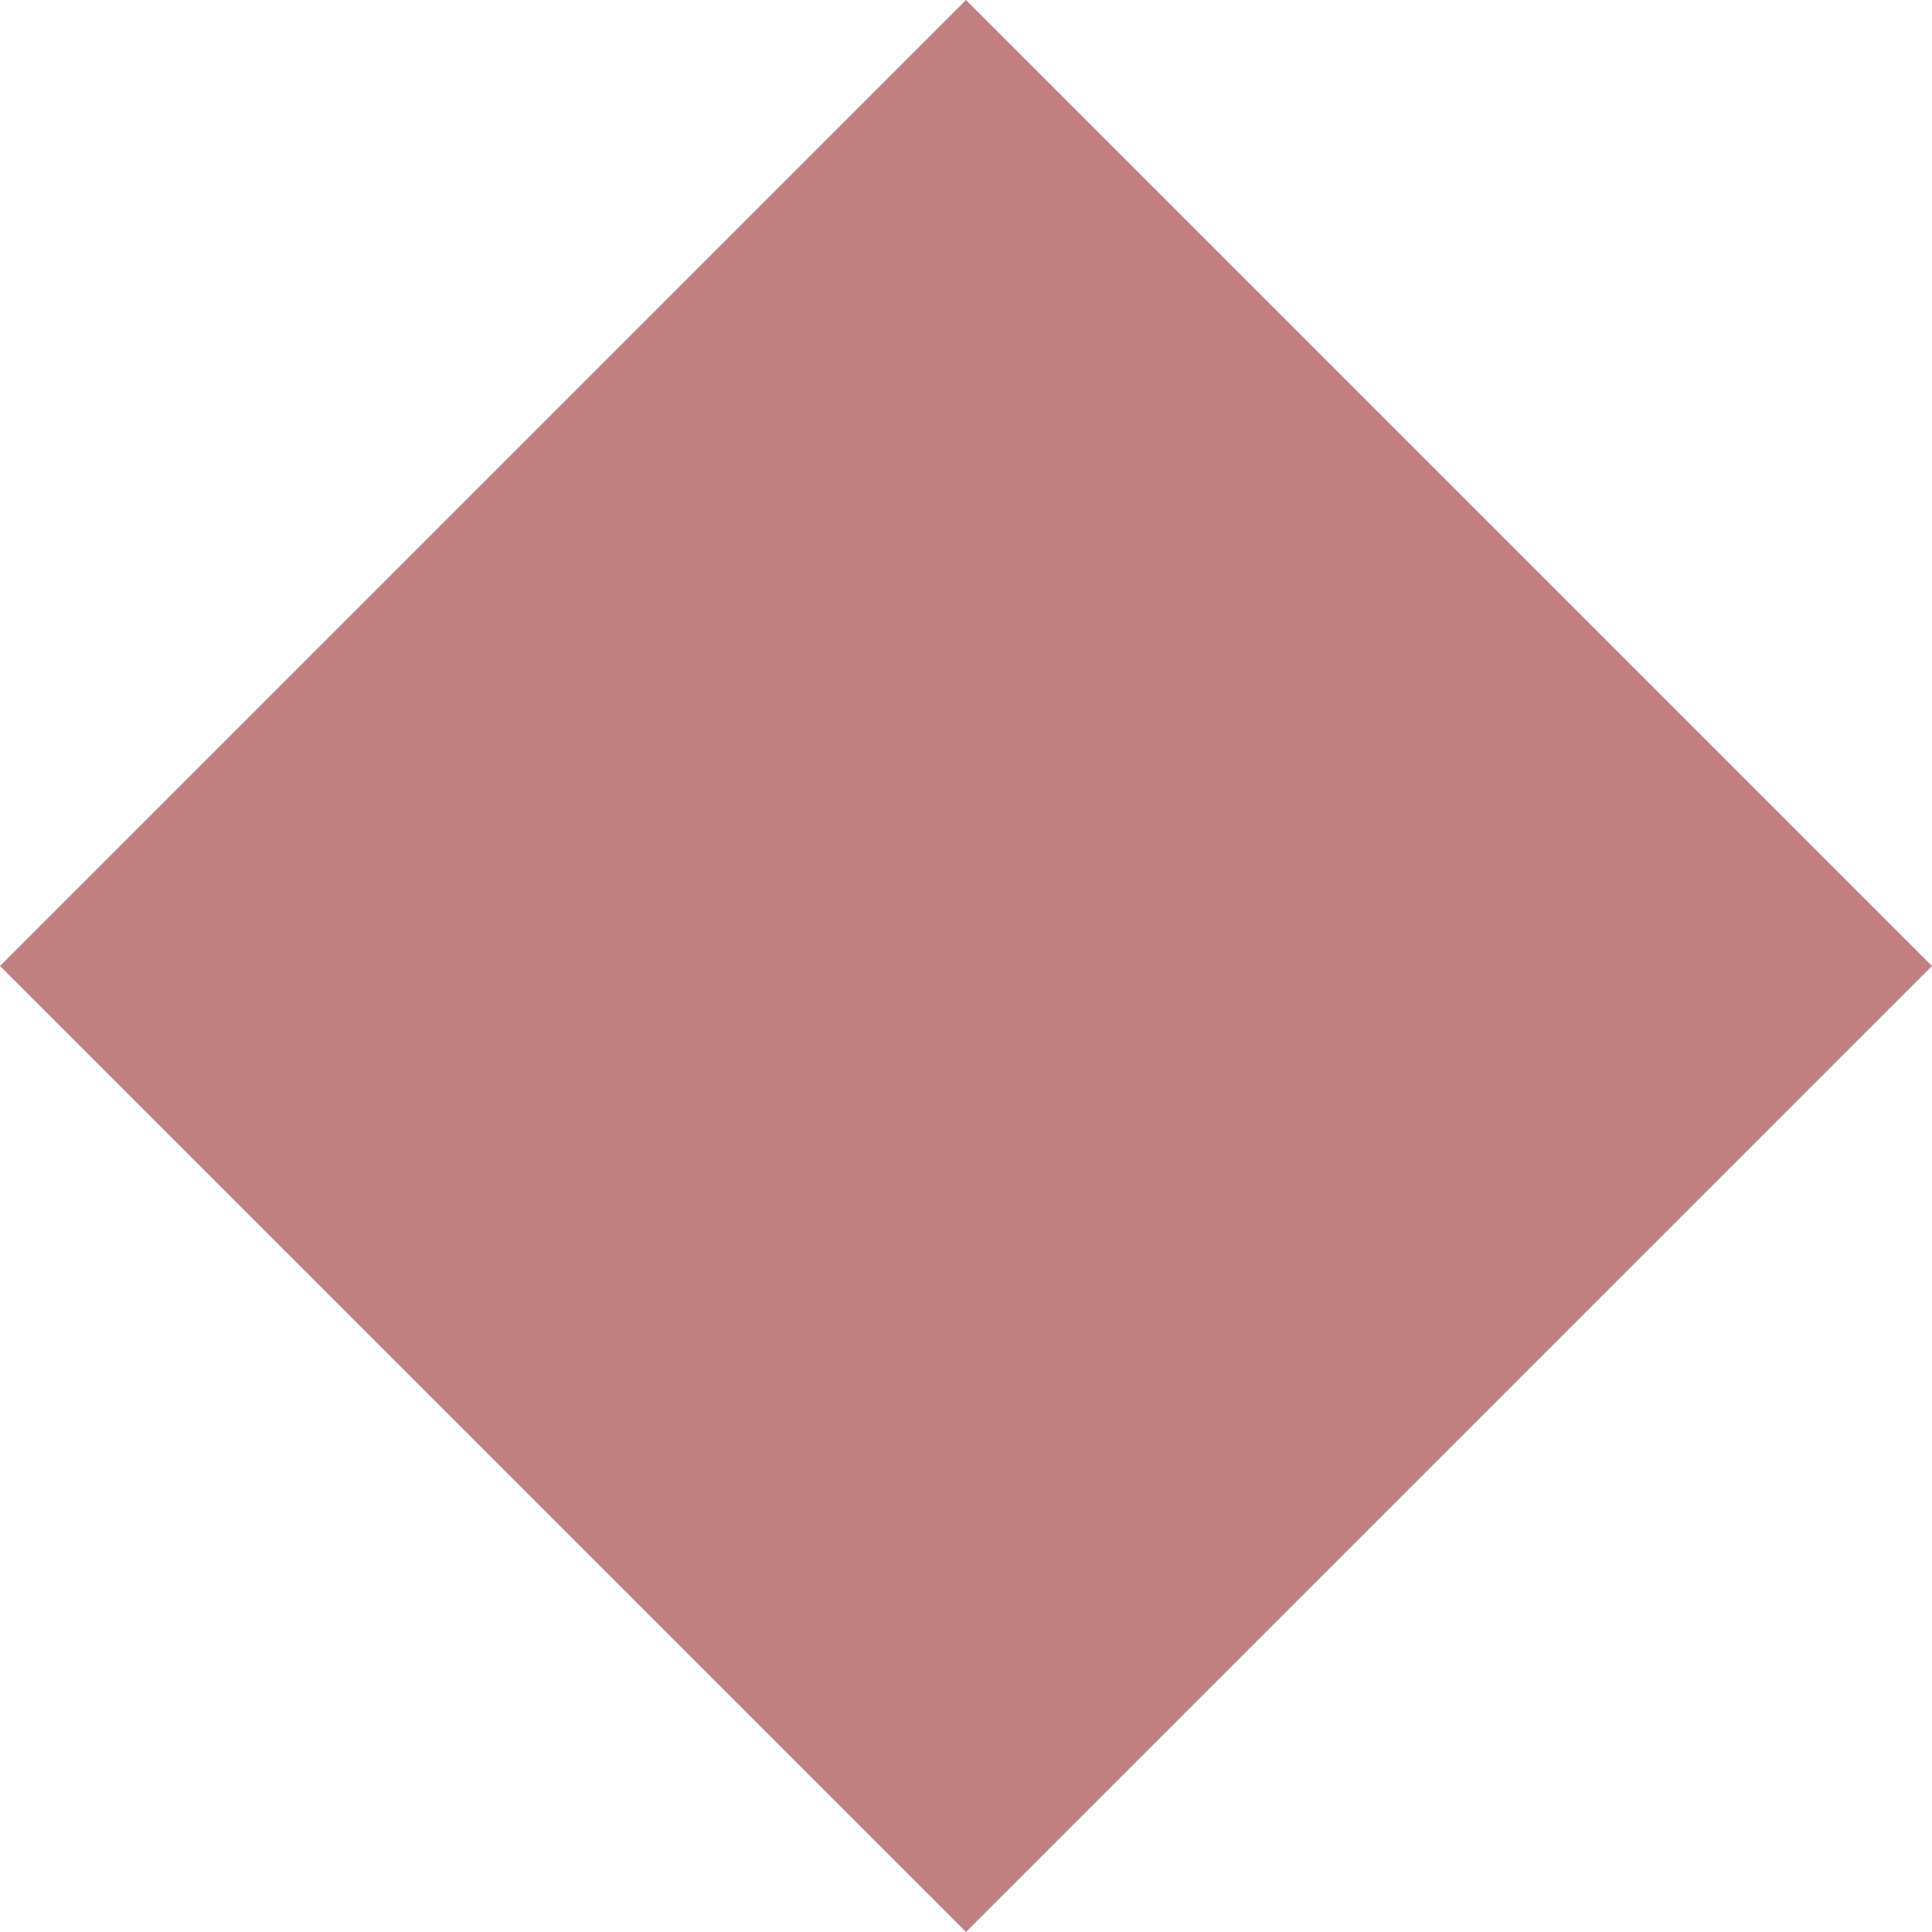
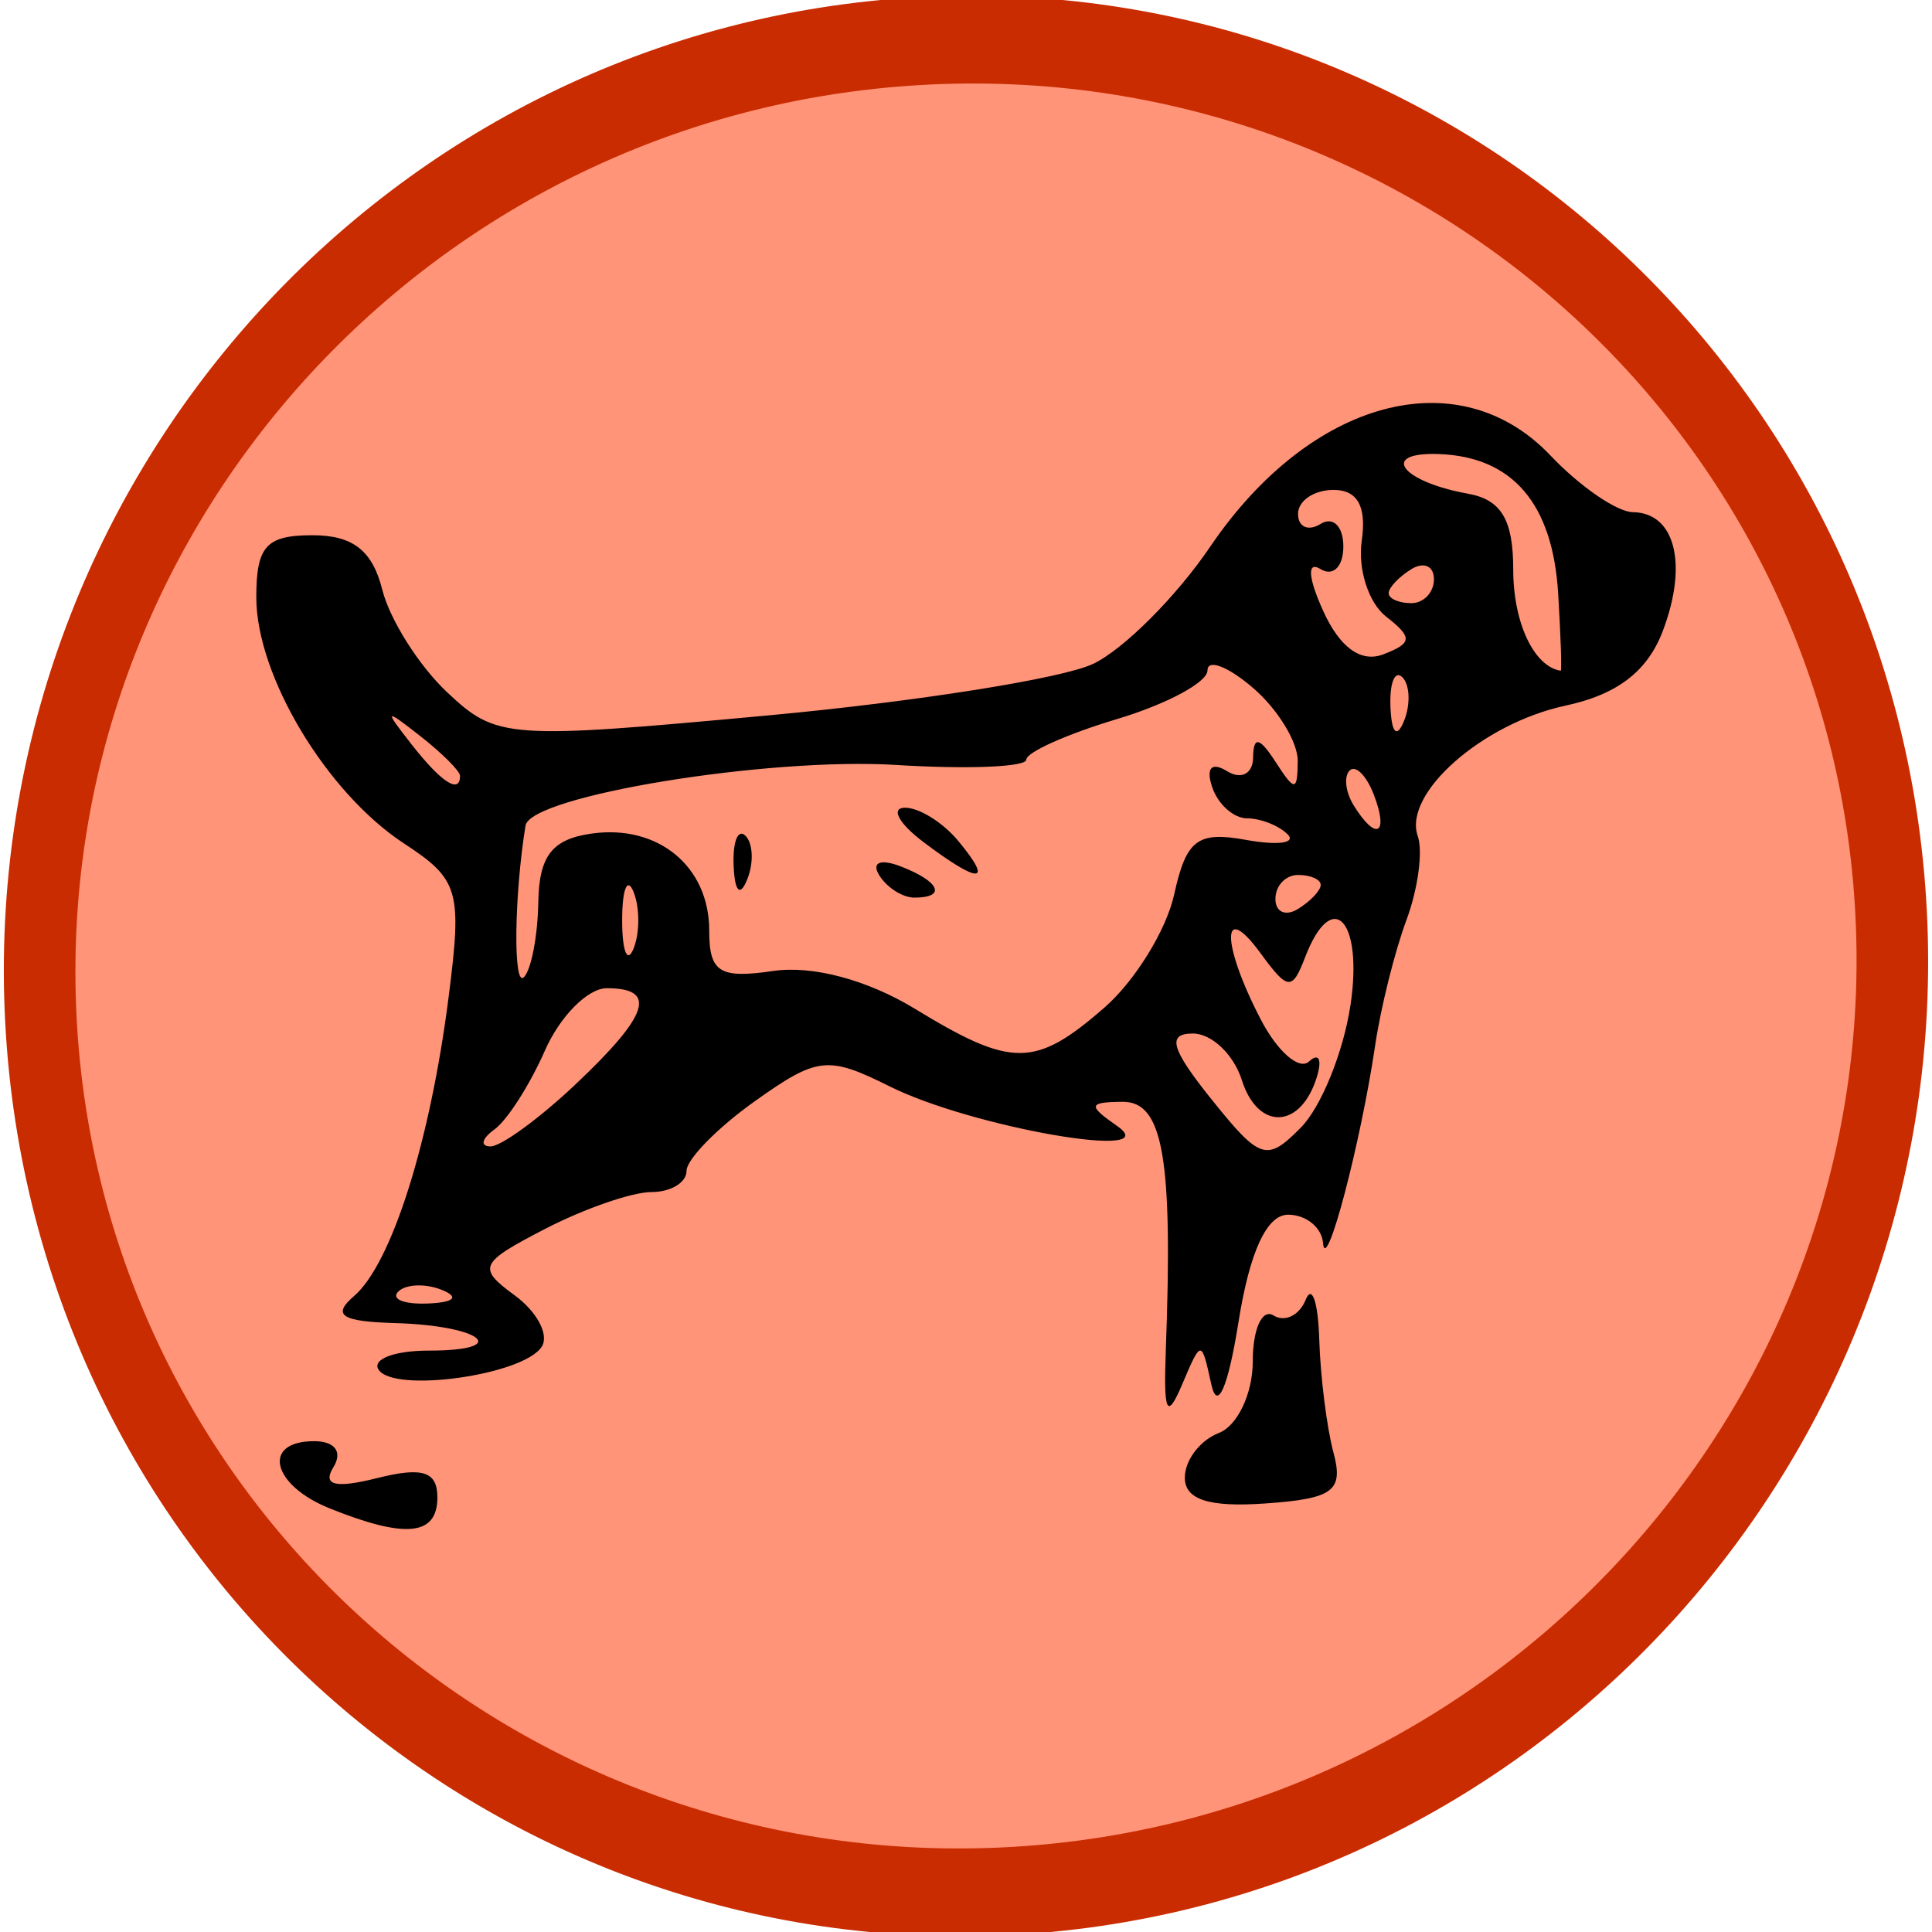
- <svg xmlns="http://www.w3.org/2000/svg" version="1.0" width="77.782" height="77.782" id="svg2">
-   <defs id="defs7" />
-   <rect width="55" height="55" x="-27.5" y="27.5" transform="matrix(0.7071068,-0.7071068,0.7071068,0.7071068,0,0)" id="rect4" style="opacity:1;fill:#c08080;fill-opacity:1" />
+ <svg xmlns="http://www.w3.org/2000/svg" id="svg2" version="1.1" width="85.3" height="85.3">
+   <defs id="defs6">
+     </defs>
+   <path style="fill:#ff9478;fill-opacity:1;fill-rule:evenodd;stroke:#ca2c01;stroke-width:1.923;stroke-linecap:square;stroke-miterlimit:4;stroke-opacity:1;stroke-dasharray:none" id="path2822" d="m 59.12,38.994 a 24.902,20.279 0 1 1 -49.804,0 24.902,20.279 0 1 1 49.804,0 z" transform="matrix(1.640224,-0.09464251,0.1038165,2.013473,-17.52395,-32.62544)" />
+   <path style="fill:#000000" d="m 14.561,66.599 c -2.571,-1.033 -3.021,-2.969 -0.691,-2.969 0.917,0 1.267,0.472 0.851,1.146 -0.498,0.806 0.077,0.949 1.941,0.481 1.995,-0.501 2.649,-0.29 2.649,0.854 0,1.693 -1.394,1.837 -4.75,0.488 z m 37.75,-1.362 c 0,-0.766 0.675,-1.651 1.5,-1.968 0.825,-0.317 1.5,-1.741 1.5,-3.166 0,-1.425 0.412,-2.336 0.915,-2.025 0.503,0.311 1.142,-5.7e-5 1.421,-0.691 0.279,-0.691 0.548,0.094 0.599,1.744 0.051,1.65 0.333,3.9 0.628,5 0.454,1.696 -0.004,2.038 -3.014,2.249 -2.485,0.175 -3.549,-0.168 -3.549,-1.143 z m -0.84,-5.606 c 0.318,-8.509 -0.115,-11 -1.91,-10.985 -1.508,0.013 -1.542,0.16 -0.25,1.059 2.266,1.577 -6.393,0.075 -10.03,-1.739 -2.734,-1.364 -3.192,-1.313 -5.966,0.662 -1.652,1.177 -3.004,2.559 -3.004,3.071 0,0.513 -0.697,0.932 -1.55,0.932 -0.852,0 -2.963,0.731 -4.69,1.624 -2.91,1.505 -3.009,1.72 -1.35,2.933 0.985,0.72 1.526,1.737 1.203,2.261 -0.78,1.263 -6.56,2.076 -7.215,1.015 -0.283,-0.458 0.712,-0.833 2.211,-0.833 3.72,0 2.366,-1.106 -1.489,-1.216 -2.357,-0.067 -2.784,-0.347 -1.806,-1.186 1.66,-1.425 3.361,-6.791 4.179,-13.186 0.605,-4.724 0.464,-5.211 -1.968,-6.804 -3.419,-2.24 -6.515,-7.396 -6.52,-10.858 -0.003,-2.262 0.436,-2.75 2.477,-2.75 1.786,0 2.65,0.673 3.085,2.405 0.332,1.323 1.621,3.361 2.864,4.529 2.189,2.057 2.633,2.089 14.165,1.022 6.548,-0.606 13.01,-1.631 14.361,-2.279 1.351,-0.647 3.674,-2.974 5.163,-5.17 4.427,-6.53 10.984,-8.286 15.026,-4.025 1.295,1.365 2.932,2.49 3.636,2.5 1.871,0.025 2.442,2.3 1.319,5.252 -0.676,1.778 -2.01,2.8 -4.291,3.289 -3.676,0.788 -7.186,3.886 -6.525,5.761 0.235,0.668 0.009,2.34 -0.503,3.715 -0.512,1.375 -1.13,3.85 -1.374,5.5 -0.645,4.36 -2.186,10.21 -2.306,8.75 -0.056,-0.688 -0.75,-1.25 -1.541,-1.25 -0.944,0 -1.698,1.634 -2.193,4.75 -0.456,2.868 -0.93,3.958 -1.196,2.75 -0.441,-2 -0.441,-2 -1.292,0 -0.671,1.577 -0.823,1.259 -0.72,-1.5 z M 19.499,56.947 c -0.722,-0.289 -1.584,-0.253 -1.917,0.079 -0.332,0.332 0.258,0.569 1.312,0.525 1.165,-0.048 1.402,-0.285 0.604,-0.604 z M 59.626,44.381 c 0.564,-3.778 -0.812,-5.224 -2.007,-2.11 -0.569,1.482 -0.759,1.463 -1.969,-0.191 -1.736,-2.374 -1.73,-0.431 0.009,2.921 0.742,1.43 1.703,2.268 2.137,1.864 0.434,-0.404 0.586,-0.088 0.339,0.703 -0.716,2.291 -2.596,2.358 -3.307,0.118 -0.359,-1.13 -1.331,-2.055 -2.161,-2.055 -1.157,0 -0.966,0.676 0.817,2.899 2.158,2.689 2.444,2.78 3.953,1.25 0.895,-0.907 1.879,-3.336 2.187,-5.399 z m -34.225,3.503 c 3.255,-3.072 3.64,-4.253 1.389,-4.253 -0.837,0 -2.065,1.238 -2.73,2.75 -0.665,1.512 -1.667,3.081 -2.229,3.485 -0.561,0.404 -0.642,0.742 -0.181,0.75 0.462,0.008 2.149,-1.221 3.75,-2.731 z m 23.353,-3.391 c 1.352,-1.176 2.742,-3.428 3.088,-5.005 0.531,-2.416 1.03,-2.795 3.172,-2.406 1.398,0.254 2.224,0.143 1.836,-0.245 -0.388,-0.388 -1.194,-0.706 -1.789,-0.706 -0.596,0 -1.292,-0.625 -1.546,-1.389 -0.281,-0.843 -0.019,-1.115 0.667,-0.691 0.621,0.384 1.137,0.109 1.145,-0.611 0.011,-0.951 0.28,-0.899 0.985,0.191 0.857,1.327 0.971,1.324 0.985,-0.028 0.008,-0.84 -0.885,-2.298 -1.985,-3.24 -1.1,-0.942 -2,-1.285 -2,-0.762 0,0.523 -1.8,1.489 -4,2.148 -2.2,0.659 -3.999,1.465 -3.999,1.79 7.5e-4,0.325 -2.581,0.431 -5.736,0.235 -5.67,-0.352 -16.162,1.364 -16.375,2.678 -0.505,3.123 -0.548,7.169 -0.072,6.693 0.324,-0.324 0.61,-1.81 0.636,-3.302 0.035,-2.054 0.606,-2.792 2.351,-3.039 2.935,-0.416 5.195,1.445 5.195,4.276 0,1.851 0.454,2.138 2.83,1.789 1.733,-0.254 4.156,0.393 6.25,1.669 4.289,2.615 5.31,2.609 8.363,-0.045 z M 32.39,38.214 c -0.043,-1.054 0.193,-1.645 0.525,-1.312 0.332,0.332 0.368,1.195 0.079,1.917 -0.319,0.798 -0.556,0.561 -0.604,-0.604 z m 6.428,0.428 c -0.35,-0.567 0.051,-0.735 0.941,-0.393 1.732,0.665 2.049,1.382 0.611,1.382 -0.518,0 -1.216,-0.445 -1.552,-0.989 z m 1.934,-1.48 c -1.068,-0.808 -1.434,-1.483 -0.814,-1.5 0.62,-0.017 1.688,0.643 2.372,1.468 1.581,1.905 0.935,1.918 -1.559,0.032 z m -12.779,2.218 c -0.277,-0.688 -0.504,-0.125 -0.504,1.25 0,1.375 0.227,1.938 0.504,1.25 0.277,-0.688 0.277,-1.812 0,-2.5 z m 30.338,-0.309 c 0,-0.243 -0.45,-0.441 -1,-0.441 -0.55,0 -1,0.477 -1,1.059 0,0.582 0.45,0.781 1,0.441 0.55,-0.34 1,-0.816 1,-1.059 z m 2.345,-3.984 c -0.326,-0.849 -0.807,-1.329 -1.069,-1.067 -0.262,0.262 -0.18,0.957 0.183,1.543 0.986,1.595 1.562,1.286 0.886,-0.477 z M 20.311,34.253 c 0,-0.208 -0.787,-0.995 -1.75,-1.75 -1.586,-1.244 -1.621,-1.209 -0.378,0.378 1.306,1.666 2.128,2.195 2.128,1.372 z m 41.604,-4.352 c -0.332,-0.332 -0.569,0.258 -0.525,1.312 0.048,1.165 0.285,1.402 0.604,0.604 0.289,-0.722 0.253,-1.584 -0.079,-1.917 z m -0.722,-2.682 c -0.769,-0.599 -1.251,-2.102 -1.071,-3.339 0.221,-1.517 -0.184,-2.25 -1.242,-2.25 -0.863,0 -1.57,0.477 -1.57,1.059 0,0.582 0.45,0.781 1,0.441 0.55,-0.34 1,0.11 1,1 0,0.89 -0.453,1.338 -1.008,0.995 -0.602,-0.372 -0.551,0.378 0.124,1.862 0.733,1.609 1.666,2.28 2.648,1.903 1.288,-0.494 1.305,-0.746 0.118,-1.671 z m 7.601,-1.023 c -0.241,-3.962 -2.013,-6.031 -5.266,-6.149 -2.641,-0.096 -1.679,1.215 1.283,1.75 1.473,0.266 2,1.148 2,3.347 0,2.343 0.908,4.281 2.096,4.471 0.053,0.008 0.002,-1.53 -0.113,-3.419 z m -5.483,-0.625 c 0,-0.582 -0.45,-0.781 -1,-0.441 -0.55,0.34 -1,0.816 -1,1.059 0,0.243 0.45,0.441 1,0.441 0.55,0 1,-0.477 1,-1.059 z" id="path2820" />
</svg>
